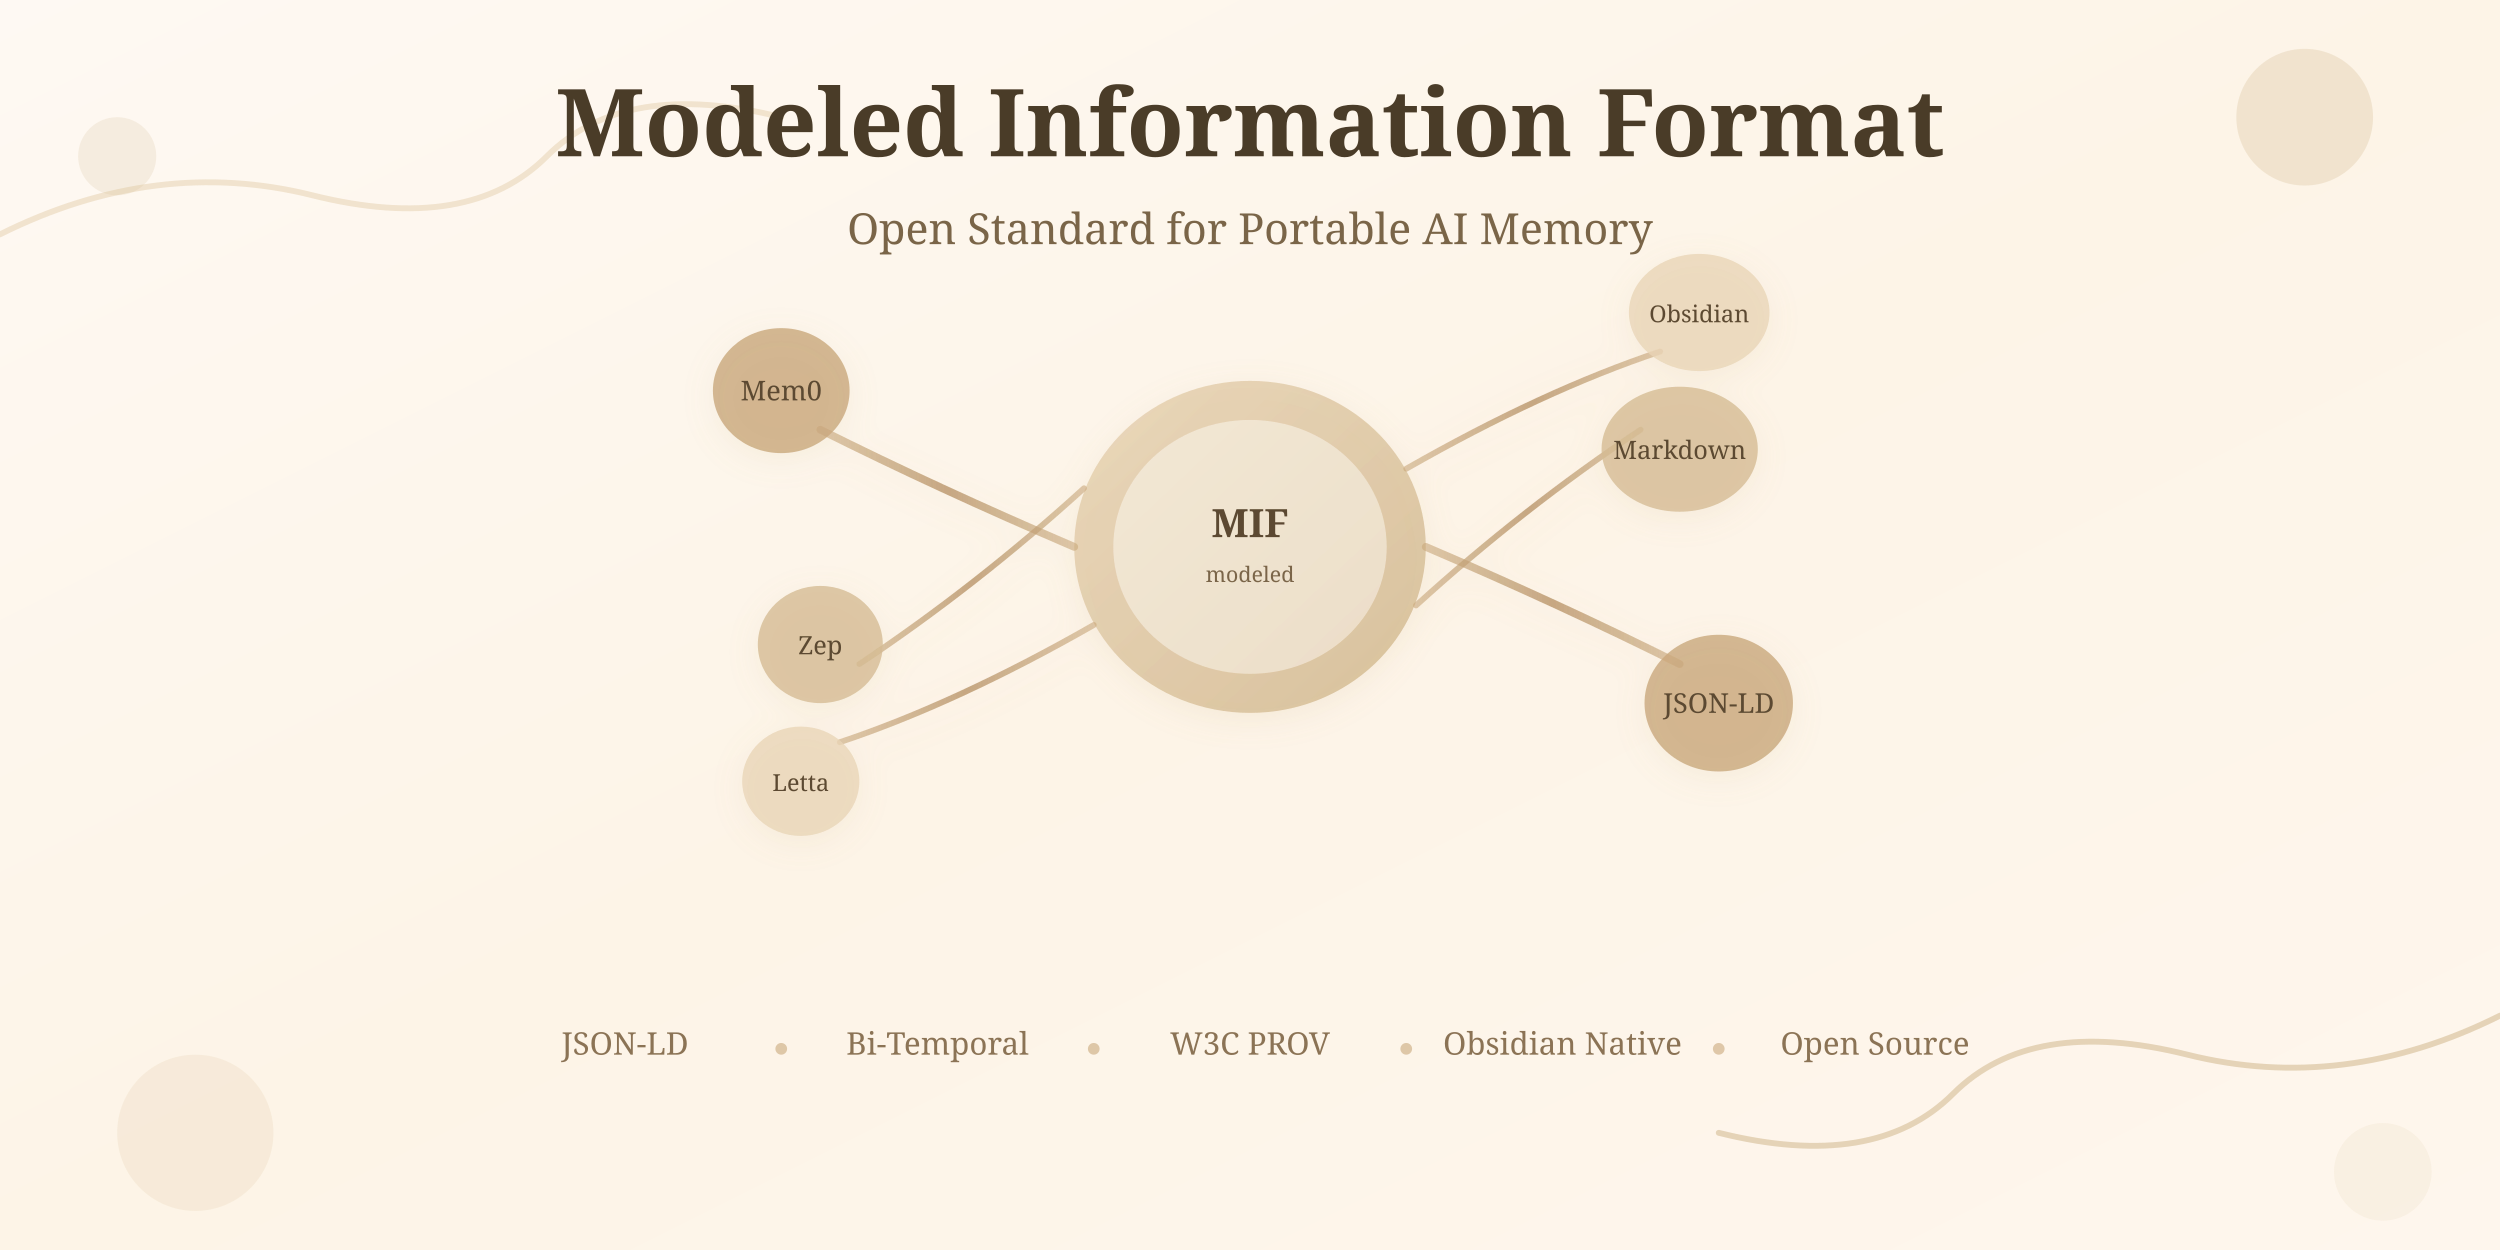
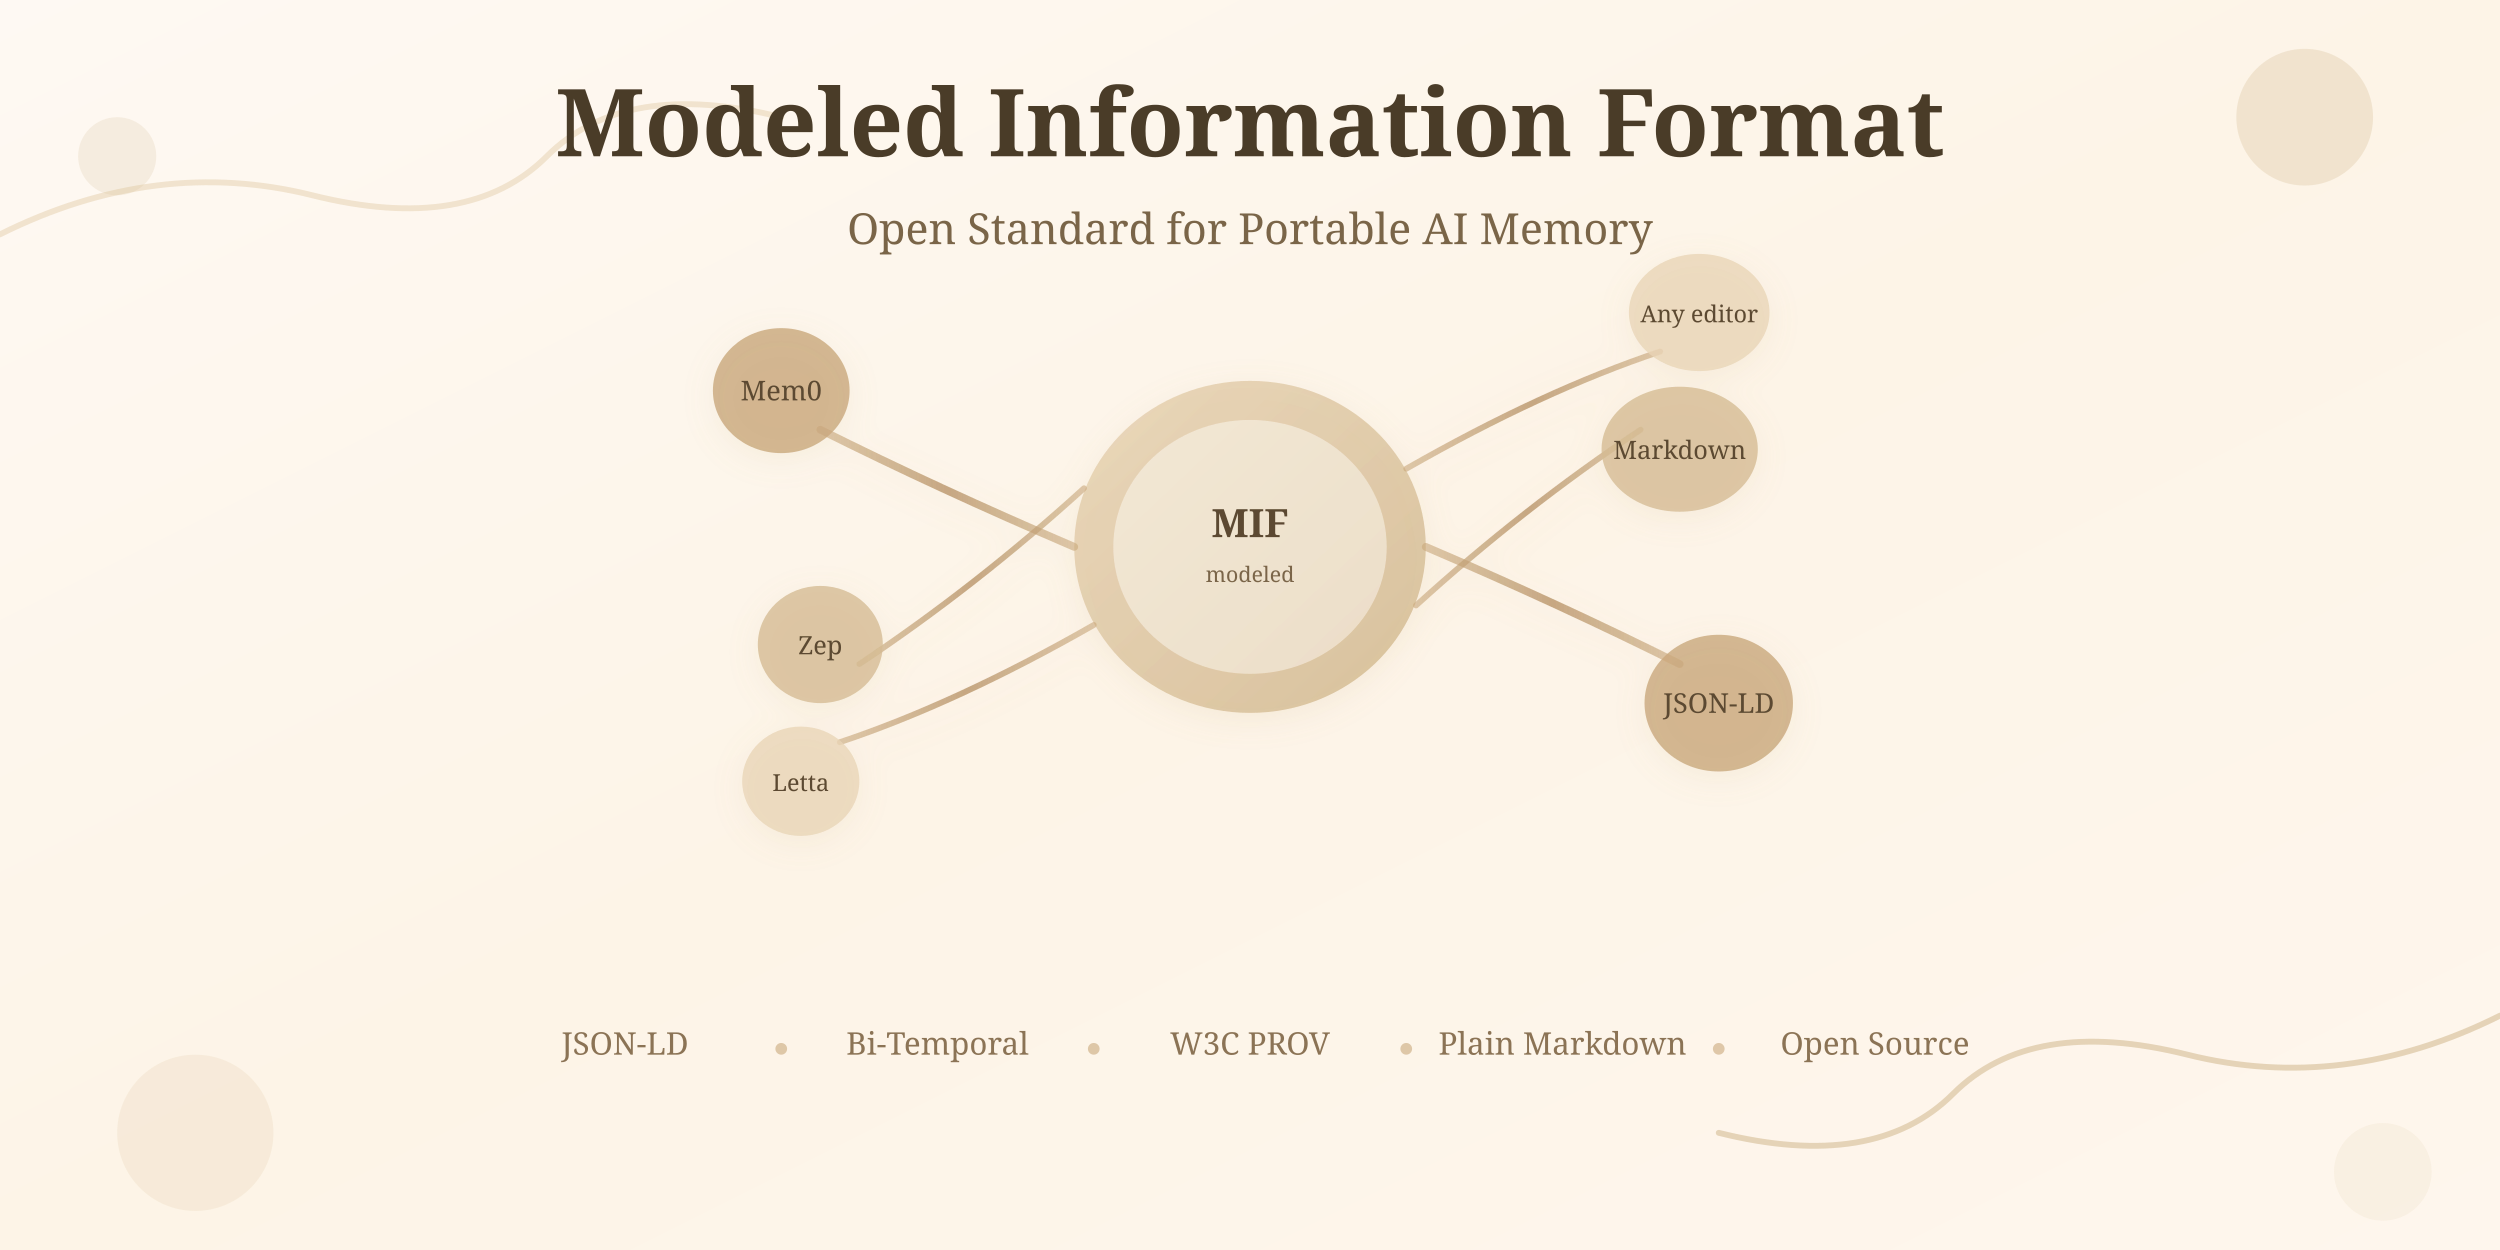
<svg xmlns="http://www.w3.org/2000/svg" viewBox="0 0 1280 640" width="1280" height="640">
  <defs>
    <linearGradient id="bgGradient" x1="0%" y1="0%" x2="100%" y2="100%">
      <stop offset="0%" style="stop-color:#fef9f3" />
      <stop offset="50%" style="stop-color:#fdf4e7" />
      <stop offset="100%" style="stop-color:#fef6ed" />
    </linearGradient>
    <filter id="goo">
      <feGaussianBlur in="SourceGraphic" stdDeviation="2" result="blur" />
      <feColorMatrix in="blur" mode="matrix" values="1 0 0 0 0  0 1 0 0 0  0 0 1 0 0  0 0 0 18 -7" />
    </filter>
    <filter id="softShadow" x="-20%" y="-20%" width="140%" height="140%">
      <feDropShadow dx="0" dy="4" stdDeviation="8" flood-color="#c9a87c" flood-opacity="0.15" />
    </filter>
    <linearGradient id="memoryGrad" x1="0%" y1="0%" x2="100%" y2="100%">
      <stop offset="0%" style="stop-color:#e8d5b7" />
      <stop offset="100%" style="stop-color:#d4bc94" />
    </linearGradient>
    <linearGradient id="connGrad" x1="0%" y1="0%" x2="100%" y2="0%">
      <stop offset="0%" style="stop-color:#c9a87c;stop-opacity:0.6" />
      <stop offset="50%" style="stop-color:#b8956a;stop-opacity:0.8" />
      <stop offset="100%" style="stop-color:#c9a87c;stop-opacity:0.6" />
    </linearGradient>
  </defs>
  <rect width="1280" height="640" fill="url(#bgGradient)" />
  <path d="M0,120 Q80,80 160,100 Q240,120 280,80 Q320,40 400,60" fill="none" stroke="#e8d5b7" stroke-width="3" stroke-linecap="round" opacity="0.6" />
  <path d="M1280,520 Q1200,560 1120,540 Q1040,520 1000,560 Q960,600 880,580" fill="none" stroke="#d4bc94" stroke-width="3" stroke-linecap="round" opacity="0.6" />
  <g transform="translate(640, 280)" filter="url(#softShadow)">
    <ellipse cx="0" cy="0" rx="90" ry="85" fill="url(#memoryGrad)" opacity="0.9" />
    <ellipse cx="0" cy="0" rx="70" ry="65" fill="#fef9f3" opacity="0.5" />
    <path d="M-90,0 Q-160,-30 -220,-60" fill="none" stroke="url(#connGrad)" stroke-width="4" stroke-linecap="round" />
    <path d="M-85,-30 Q-140,20 -200,60" fill="none" stroke="url(#connGrad)" stroke-width="3" stroke-linecap="round" />
    <path d="M-80,40 Q-150,80 -210,100" fill="none" stroke="url(#connGrad)" stroke-width="3" stroke-linecap="round" />
    <path d="M90,0 Q160,30 220,60" fill="none" stroke="url(#connGrad)" stroke-width="4" stroke-linecap="round" />
    <path d="M85,30 Q140,-20 200,-60" fill="none" stroke="url(#connGrad)" stroke-width="3" stroke-linecap="round" />
    <path d="M80,-40 Q150,-80 210,-100" fill="none" stroke="url(#connGrad)" stroke-width="3" stroke-linecap="round" />
    <g transform="translate(-240, -80)">
      <ellipse cx="0" cy="0" rx="35" ry="32" fill="#c9a87c" opacity="0.8" />
      <text x="0" y="5" font-family="Georgia, serif" font-size="14" fill="#5c4a32" text-anchor="middle">Mem0</text>
    </g>
    <g transform="translate(-220, 50)">
      <ellipse cx="0" cy="0" rx="32" ry="30" fill="#d4bc94" opacity="0.8" />
      <text x="0" y="5" font-family="Georgia, serif" font-size="13" fill="#5c4a32" text-anchor="middle">Zep</text>
    </g>
    <g transform="translate(-230, 120)">
      <ellipse cx="0" cy="0" rx="30" ry="28" fill="#e8d5b7" opacity="0.8" />
      <text x="0" y="5" font-family="Georgia, serif" font-size="12" fill="#5c4a32" text-anchor="middle">Letta</text>
    </g>
    <g transform="translate(240, 80)">
      <ellipse cx="0" cy="0" rx="38" ry="35" fill="#c9a87c" opacity="0.8" />
      <text x="0" y="5" font-family="Georgia, serif" font-size="14" fill="#5c4a32" text-anchor="middle">JSON-LD</text>
    </g>
    <g transform="translate(220, -50)">
      <ellipse cx="0" cy="0" rx="40" ry="32" fill="#d4bc94" opacity="0.8" />
      <text x="0" y="5" font-family="Georgia, serif" font-size="13" fill="#5c4a32" text-anchor="middle">Markdown</text>
    </g>
    <g transform="translate(230, -120)">
      <ellipse cx="0" cy="0" rx="36" ry="30" fill="#e8d5b7" opacity="0.8" />
-       <text x="0" y="5" font-family="Georgia, serif" font-size="12" fill="#5c4a32" text-anchor="middle">Obsidian</text>
+       <text x="0" y="5" font-family="Georgia, serif" font-size="12" fill="#5c4a32" text-anchor="middle">Any editor</text>
    </g>
    <text x="0" y="-5" font-family="Georgia, serif" font-size="20" font-weight="bold" fill="#5c4a32" text-anchor="middle">MIF</text>
    <text x="0" y="18" font-family="Georgia, serif" font-size="11" fill="#7a6548" text-anchor="middle">modeled</text>
  </g>
  <text x="640" y="80" font-family="Georgia, serif" font-size="48" font-weight="bold" fill="#4a3c28" text-anchor="middle">
    Modeled Information Format
  </text>
  <text x="640" y="125" font-family="Georgia, serif" font-size="22" fill="#7a6548" text-anchor="middle">
    Open Standard for Portable AI Memory
  </text>
  <g transform="translate(640, 540)">
    <text x="-320" y="0" font-family="Georgia, serif" font-size="16" fill="#8b7355" text-anchor="middle">JSON-LD</text>
    <text x="-160" y="0" font-family="Georgia, serif" font-size="16" fill="#8b7355" text-anchor="middle">Bi-Temporal</text>
    <text x="0" y="0" font-family="Georgia, serif" font-size="16" fill="#8b7355" text-anchor="middle">W3C PROV</text>
-     <text x="160" y="0" font-family="Georgia, serif" font-size="16" fill="#8b7355" text-anchor="middle">Obsidian Native</text>
+     <text x="160" y="0" font-family="Georgia, serif" font-size="16" fill="#8b7355" text-anchor="middle">Plain Markdown</text>
    <text x="320" y="0" font-family="Georgia, serif" font-size="16" fill="#8b7355" text-anchor="middle">Open Source</text>
    <circle cx="-240" cy="-3" r="3" fill="#c9a87c" opacity="0.6" />
    <circle cx="-80" cy="-3" r="3" fill="#c9a87c" opacity="0.6" />
    <circle cx="80" cy="-3" r="3" fill="#c9a87c" opacity="0.6" />
    <circle cx="240" cy="-3" r="3" fill="#c9a87c" opacity="0.6" />
  </g>
  <circle cx="100" cy="580" r="40" fill="#e8d5b7" opacity="0.3" />
  <circle cx="1180" cy="60" r="35" fill="#d4bc94" opacity="0.3" />
  <circle cx="1220" cy="600" r="25" fill="#e8d5b7" opacity="0.2" />
  <circle cx="60" cy="80" r="20" fill="#d4bc94" opacity="0.2" />
</svg>
